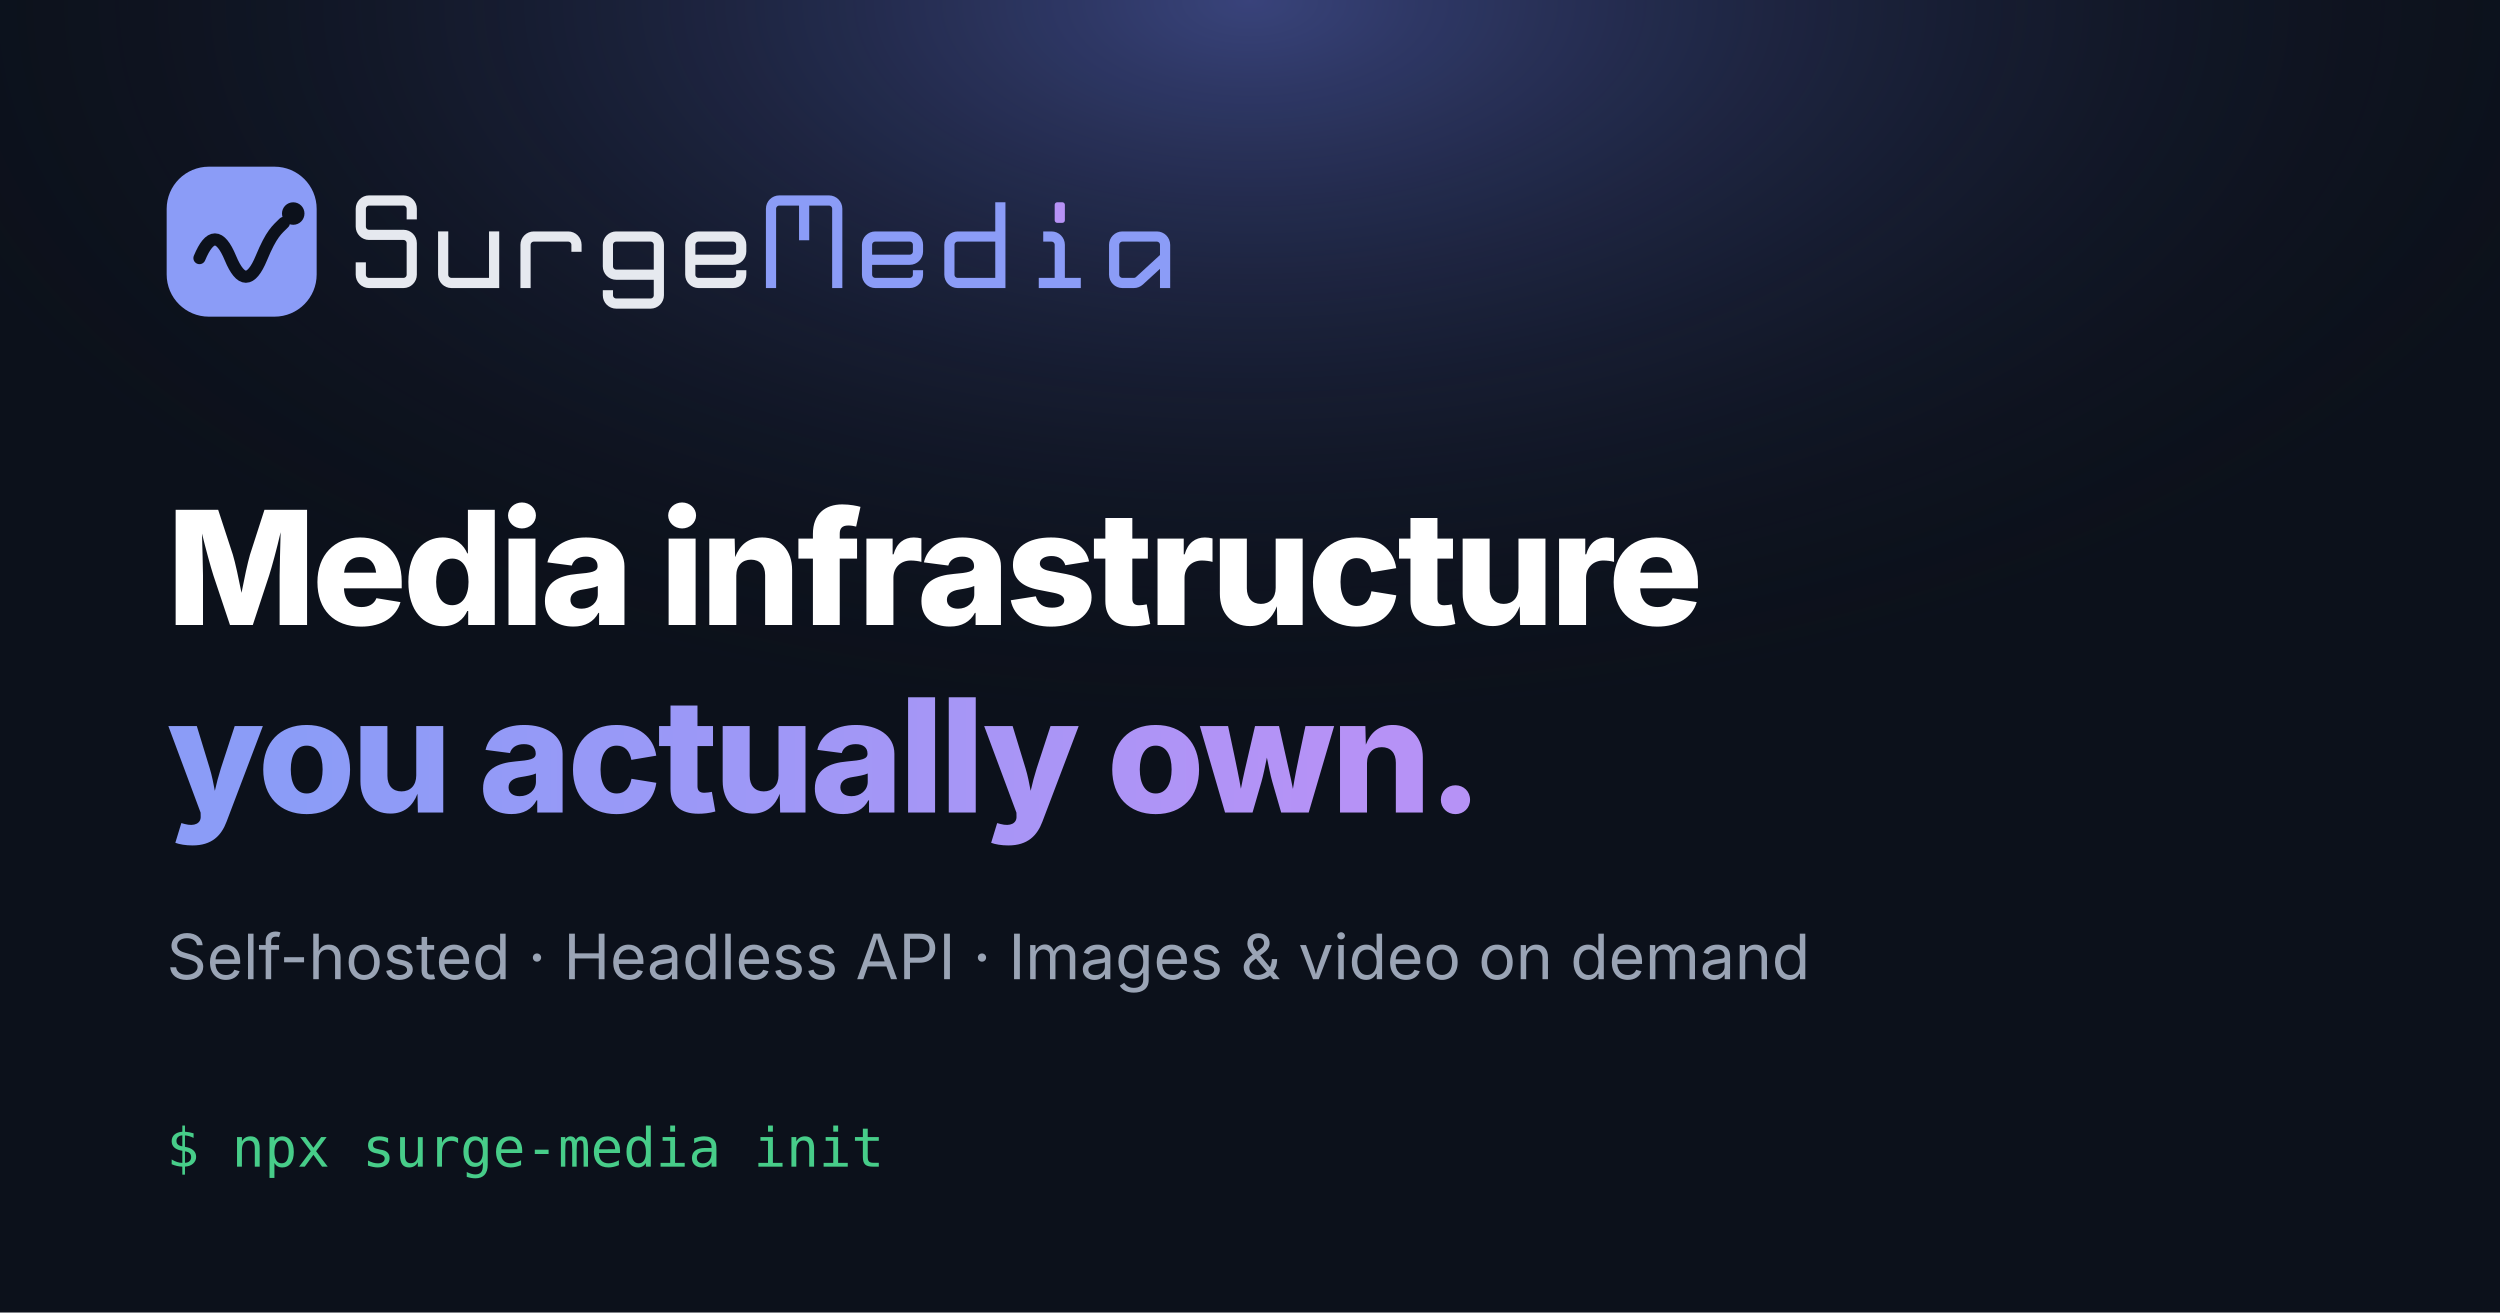
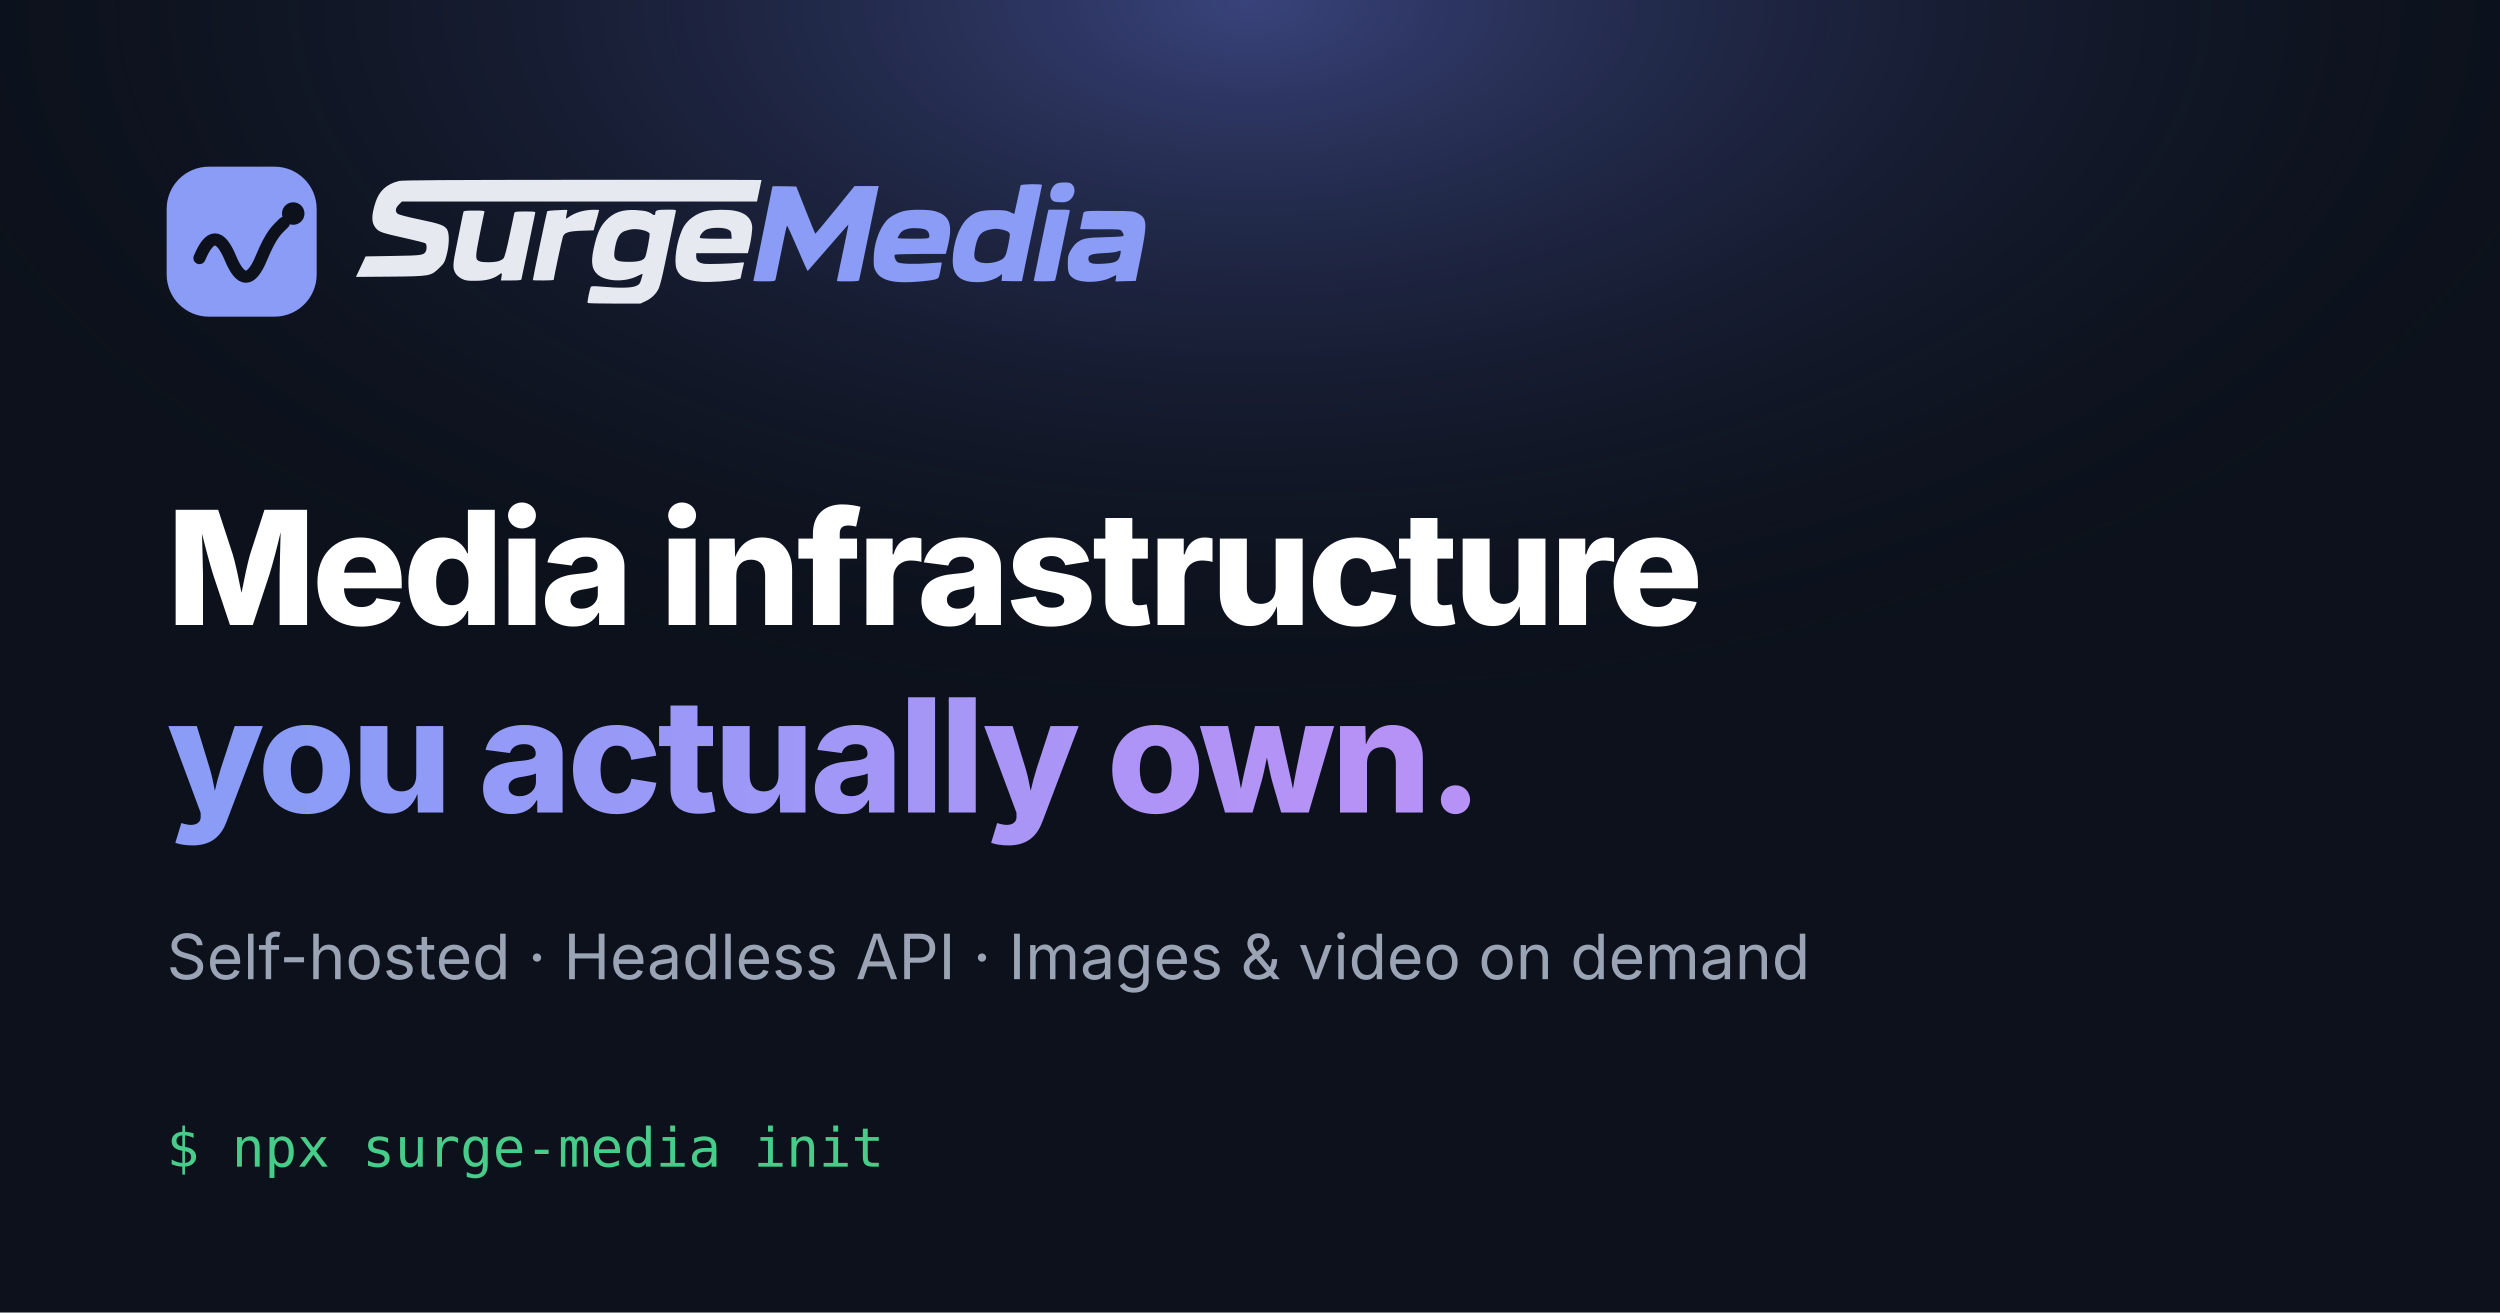
<svg xmlns="http://www.w3.org/2000/svg" width="1200" height="630" viewBox="0 0 1200 630">
  <defs>
    <radialGradient id="glow" cx="50%" cy="0%" r="80%">
      <stop offset="0%" stop-color="#6f80f0" stop-opacity="0.45" />
      <stop offset="70%" stop-color="#0c111b" stop-opacity="0" />
    </radialGradient>
    <linearGradient id="word" x1="0" x2="1">
      <stop offset="0.1" stop-color="#8b9cf7" />
      <stop offset="0.9" stop-color="#b692f6" />
    </linearGradient>
  </defs>
  <rect width="1200" height="630" fill="#0c111b" />
  <rect width="1200" height="630" fill="url(#glow)" />
-   <g transform="translate(80 138.27) scale(0.6114)">
-     <g transform="translate(0 -95.3) scale(3.68)">
-       <rect width="32" height="32" rx="9" fill="#8b9cf7" />
-       <path d="M7 19.5c2.2-5.3 4.4-5.3 6.6 0s4.4 5.3 6.6 0 3.3-6 4.8-7.5" fill="none" stroke="#0c111b" stroke-width="2.6" stroke-linecap="round" stroke-linejoin="round" />
-       <circle cx="27" cy="10" r="2.4" fill="#0c111b" />
-     </g>
-     <g transform="translate(148.41 0)">
-       <path d="M44 -53.89L44 -62.25A6.5 6.5 0 0 0 37.5 -68.75L10.5 -68.75A6.5 6.5 0 0 0 4 -62.25L4 -48.26A6.5 6.5 0 0 0 10.5 -41.76L37.5 -41.76A6.5 6.5 0 0 1 44 -35.26L44 -10.5A6.5 6.5 0 0 1 37.5 -4L10.5 -4A6.5 6.5 0 0 1 4 -10.5L4 -20.21M68.67 -44.46L68.67 -10.5A6.5 6.5 0 0 0 75.17 -4L108.67 -4M108.67 -44.46L108.67 0M133.33 0L133.33 -33.96A6.5 6.5 0 0 1 139.83 -40.46L166.83 -40.46A6.5 6.5 0 0 1 173.33 -33.96L173.33 -28.46M238 -10.5L204.5 -10.5A6.5 6.5 0 0 1 198 -17L198 -33.96A6.5 6.5 0 0 1 204.5 -40.46L231.5 -40.46A6.5 6.5 0 0 1 238 -33.96L238 5.67A6.5 6.5 0 0 1 231.5 12.17L204.5 12.17A6.5 6.5 0 0 1 198 5.67L198 1.67M302.67 -14L302.67 -10.5A6.5 6.5 0 0 1 296.17 -4L269.17 -4A6.5 6.5 0 0 1 262.67 -10.5L262.67 -33.96A6.5 6.5 0 0 1 269.17 -40.46L296.17 -40.46A6.5 6.5 0 0 1 302.67 -33.96L302.67 -28.73A6.5 6.5 0 0 1 296.17 -22.23L262.67 -22.23" fill="none" stroke-width="8" stroke-linecap="butt" stroke-linejoin="round" stroke="#e6e9ef" />
-       <path d="M326.05 0L326.05 -62.25A6.5 6.5 0 0 1 332.55 -68.75L371.55 -68.75A6.5 6.5 0 0 1 378.05 -62.25L378.05 0M352.05 -68.75L352.05 -37.5M441.43 -14L441.43 -10.5A6.5 6.5 0 0 1 434.93 -4L407.93 -4A6.5 6.5 0 0 1 401.43 -10.5L401.43 -33.96A6.5 6.5 0 0 1 407.93 -40.46L434.93 -40.46A6.5 6.5 0 0 1 441.43 -33.96L441.43 -28.73A6.5 6.5 0 0 1 434.93 -22.23L401.43 -22.23M506.1 -40.46L472.6 -40.46A6.5 6.5 0 0 0 466.1 -33.96L466.1 -10.5A6.5 6.5 0 0 0 472.6 -4L506.1 -4M506.1 -67.36L506.1 0M539.76 -40.46L546.26 -40.46A6.5 6.5 0 0 1 552.76 -33.96L552.76 -4M536.26 -4L569.26 -4M635.43 0L635.43 -33.96A6.5 6.5 0 0 0 628.93 -40.46L601.93 -40.46A6.5 6.5 0 0 0 595.43 -33.96L595.43 -10.5A6.5 6.5 0 0 0 601.93 -4L610.9 -4A6.5 6.5 0 0 0 615.3 -5.71L635.43 -24.2" fill="none" stroke-width="8" stroke-linecap="butt" stroke-linejoin="round" stroke="#8b9cf7" />
-       <rect x="548.76" y="-67.36" width="8" height="16.17" rx="2" fill="#b692f6" />
+   <g transform="translate(80 80) scale(2.25)">
+     <rect width="32" height="32" rx="9" fill="#8b9cf7" />
+     <path d="M7 19.5c2.2-5.3 4.4-5.3 6.6 0s4.4 5.3 6.6 0 3.3-6 4.8-7.5" fill="none" stroke="#0c111b" stroke-width="2.6" stroke-linecap="round" stroke-linejoin="round" />
+     <circle cx="27" cy="10" r="2.4" fill="#0c111b" />
+     <g transform="translate(39.01 -2.83) scale(0.1936)">
+       <g transform="translate(0 175) scale(0.1 -0.1)" fill-rule="evenodd">
+         <path fill="#e6e9ef" d="M4540 1457c0 -3 -36 -173 -45 -214l-5 -23l-1956 0l-1956 0l-34 -34c-38 -38 -44 -74 -15 -100c12 -11 96 -33 232 -62c240 -49 290 -68 316 -116c25 -48 22 -170 -7 -278c-21 -78 -27 -90 -79 -140c-94 -93 -100 -94 -543 -98l-377 -3l53 113l53 113l304 5c316 5 337 8 359 50c14 27 12 75 -3 89c-8 6 -106 31 -218 56c-261 58 -291 68 -328 110c-51 59 -53 135 -5 285c40 127 123 203 259 236c38 9 503 12 2023 13c1084 1 1972 0 1972 -2zM2400 1123c-1 -5 -5 -27 -9 -50c-5 -24 -7 -43 -5 -43c2 0 19 11 39 25c63 42 144 67 238 73c48 2 87 1 87 -3c0 -4 -9 -38 -19 -74c-11 -36 -24 -85 -30 -107l-11 -42l-128 -4c-145 -5 -192 -19 -210 -64c-10 -25 -102 -456 -102 -477c0 -4 -52 -7 -115 -7c-63 0 -115 1 -115 3c0 19 153 754 158 759c4 4 43 9 87 11c44 1 92 4 108 5c15 1 27 -1 27 -5zM3280 1109c19 -6 42 -18 51 -25c24 -21 39 -17 39 10c0 30 20 36 138 36c91 0 92 0 87 -22c-8 -37 -73 -347 -121 -581c-24 -120 -54 -238 -66 -264c-29 -61 -79 -110 -147 -142l-56 -26l-287 0c-157 0 -290 3 -294 7c-7 8 23 157 36 178c6 9 37 9 128 1c189 -17 319 -14 369 8c37 17 44 26 57 72c9 29 16 56 16 60c0 4 -26 -6 -57 -22c-140 -72 -357 -62 -444 21c-67 64 -73 151 -24 344c30 120 64 188 123 249c85 88 176 119 322 113c52 -3 111 -10 130 -17zM4234 1120c121 -20 188 -75 202 -166c6 -42 -12 -172 -37 -266l-10 -38l-284 0l-285 0l0 -35c0 -47 27 -72 86 -81c49 -7 308 1 397 12c38 5 46 4 43 -7c-2 -8 -12 -48 -21 -90l-16 -77l-44 -11c-71 -18 -292 -33 -385 -26c-165 12 -242 51 -276 141c-31 83 -2 293 62 435c47 105 160 187 287 208c73 12 211 13 281 1zM1487 1108c-2 -7 -26 -120 -52 -251c-52 -258 -52 -277 1 -297c34 -13 145 -13 200 1c24 6 53 22 62 34c12 15 36 107 66 252c26 125 50 236 52 246c5 15 19 17 120 17c105 0 115 -2 110 -17c-2 -10 -37 -175 -76 -368c-40 -192 -74 -356 -76 -363c-2 -9 -34 -12 -115 -12l-111 0l7 40c8 46 5 48 -33 20c-58 -43 -141 -64 -252 -64c-90 -1 -112 2 -152 22c-27 13 -56 38 -67 56c-37 60 -36 96 14 336c25 124 50 250 56 280c6 30 13 61 15 68c2 9 35 12 120 12c89 0 115 -3 111 -12zM3105 913c-16 -2 -49 -11 -73 -19c-54 -20 -86 -72 -105 -176c-27 -143 -8 -163 153 -163c110 0 159 15 178 53c15 28 55 241 48 258c-12 31 -126 58 -201 47zM3933 911c-38 -18 -73 -61 -73 -91c0 -6 60 -10 176 -10l175 0l-3 43c-3 37 -7 44 -38 59c-50 25 -180 24 -237 -1z" />
+         <path fill="#8b9cf7" d="M7965 1405c44 -43 24 -137 -37 -175c-27 -17 -46 -20 -102 -18c-58 3 -71 7 -88 28c-38 47 -8 146 53 177c13 7 52 13 87 13c54 0 67 -4 87 -25zM7630 1402c0 -5 -27 -136 -61 -293c-67 -314 -159 -758 -159 -765c0 -3 -51 -3 -112 -2l-113 3l3 40c4 38 3 39 -15 23c-43 -39 -136 -72 -219 -76c-214 -11 -310 65 -307 243c3 183 71 376 164 459c80 72 139 90 294 91c115 0 135 -3 174 -22c25 -12 46 -21 47 -20c0 1 16 70 33 152c18 83 34 156 36 163c5 14 235 18 235 4zM5025 1127c56 -141 104 -259 107 -262c2 -2 101 115 218 260l215 265l133 0l134 0l-7 -27c-4 -16 -51 -246 -106 -513c-55 -267 -101 -491 -104 -497c-3 -10 -38 -13 -125 -13c-66 0 -120 1 -120 3c0 1 29 142 65 312c36 169 64 309 62 311c-1 1 -101 -113 -222 -253c-121 -140 -223 -256 -226 -259c-3 -2 -55 111 -114 252c-60 140 -111 251 -115 247c-4 -4 -33 -136 -64 -293c-32 -157 -60 -293 -62 -302c-5 -16 -20 -18 -125 -18c-65 0 -119 2 -119 4c0 2 47 237 105 521c58 285 105 519 105 521c0 3 59 3 131 2l132 -3l102 -258zM6445 1115c177 -47 211 -154 135 -436l-10 -37l-276 0c-152 0 -280 -4 -285 -9c-13 -13 9 -71 32 -83c32 -18 190 -23 338 -11c79 6 145 10 147 9c1 -2 -5 -41 -15 -88c-16 -83 -18 -85 -52 -97c-45 -15 -230 -33 -333 -33c-181 0 -279 36 -326 120c-22 40 -25 57 -24 140c1 158 55 320 139 417c41 48 133 97 210 111c81 16 254 14 320 -3zM7935 1108c-13 -56 -59 -277 -105 -503c-27 -136 -52 -251 -56 -256c-6 -10 -234 -13 -234 -2c0 8 126 626 146 716l16 67l119 0c119 0 119 0 114 -22zM8685 1090c105 -53 108 -106 32 -485l-53 -260l-112 -3l-113 -3l7 37c4 20 3 35 -2 32c-5 -2 -34 -16 -65 -31c-107 -52 -311 -57 -391 -10c-60 35 -73 64 -73 166c0 83 3 97 30 146c16 29 45 66 64 82c64 52 107 61 324 66c180 5 197 7 197 23c0 10 -9 28 -19 41c-19 24 -20 24 -240 23c-122 0 -221 1 -221 2c0 4 29 144 35 171c7 30 21 31 305 29c240 -1 246 -2 295 -26zM7037 906c-85 -23 -117 -67 -143 -197c-19 -102 -11 -133 41 -154c75 -32 224 -8 274 43c21 22 31 50 50 145c22 112 22 119 6 137c-18 20 -95 40 -148 39c-18 0 -54 -6 -80 -13zM6160 921c-51 -11 -79 -28 -100 -64c-11 -18 -20 -35 -20 -39c0 -5 77 -8 170 -8c143 0 172 2 176 15c10 25 -5 64 -31 81c-29 19 -139 27 -195 15zM8460 668c-14 -6 -82 -14 -152 -17c-140 -7 -172 -20 -166 -70c5 -42 40 -53 154 -47c150 7 184 26 199 109c8 39 4 42 -35 25z" />
+       </g>
    </g>
  </g>
  <text x="80" y="300" font-family="Inter, 'Segoe UI', Arial, sans-serif" font-size="76" font-weight="800" fill="#ffffff" letter-spacing="-2">Media infrastructure</text>
  <text x="80" y="390" font-family="Inter, 'Segoe UI', Arial, sans-serif" font-size="76" font-weight="800" fill="url(#word)" letter-spacing="-2">you actually own.</text>
  <text x="80" y="470" font-family="Inter, 'Segoe UI', Arial, sans-serif" font-size="30" fill="#9aa4b5">Self-hosted · Headless API · Images &amp; video on demand</text>
  <text x="80" y="560" font-family="'Cascadia Mono', Consolas, monospace" font-size="26" fill="#47cd89">$ npx surge-media init</text>
</svg>
